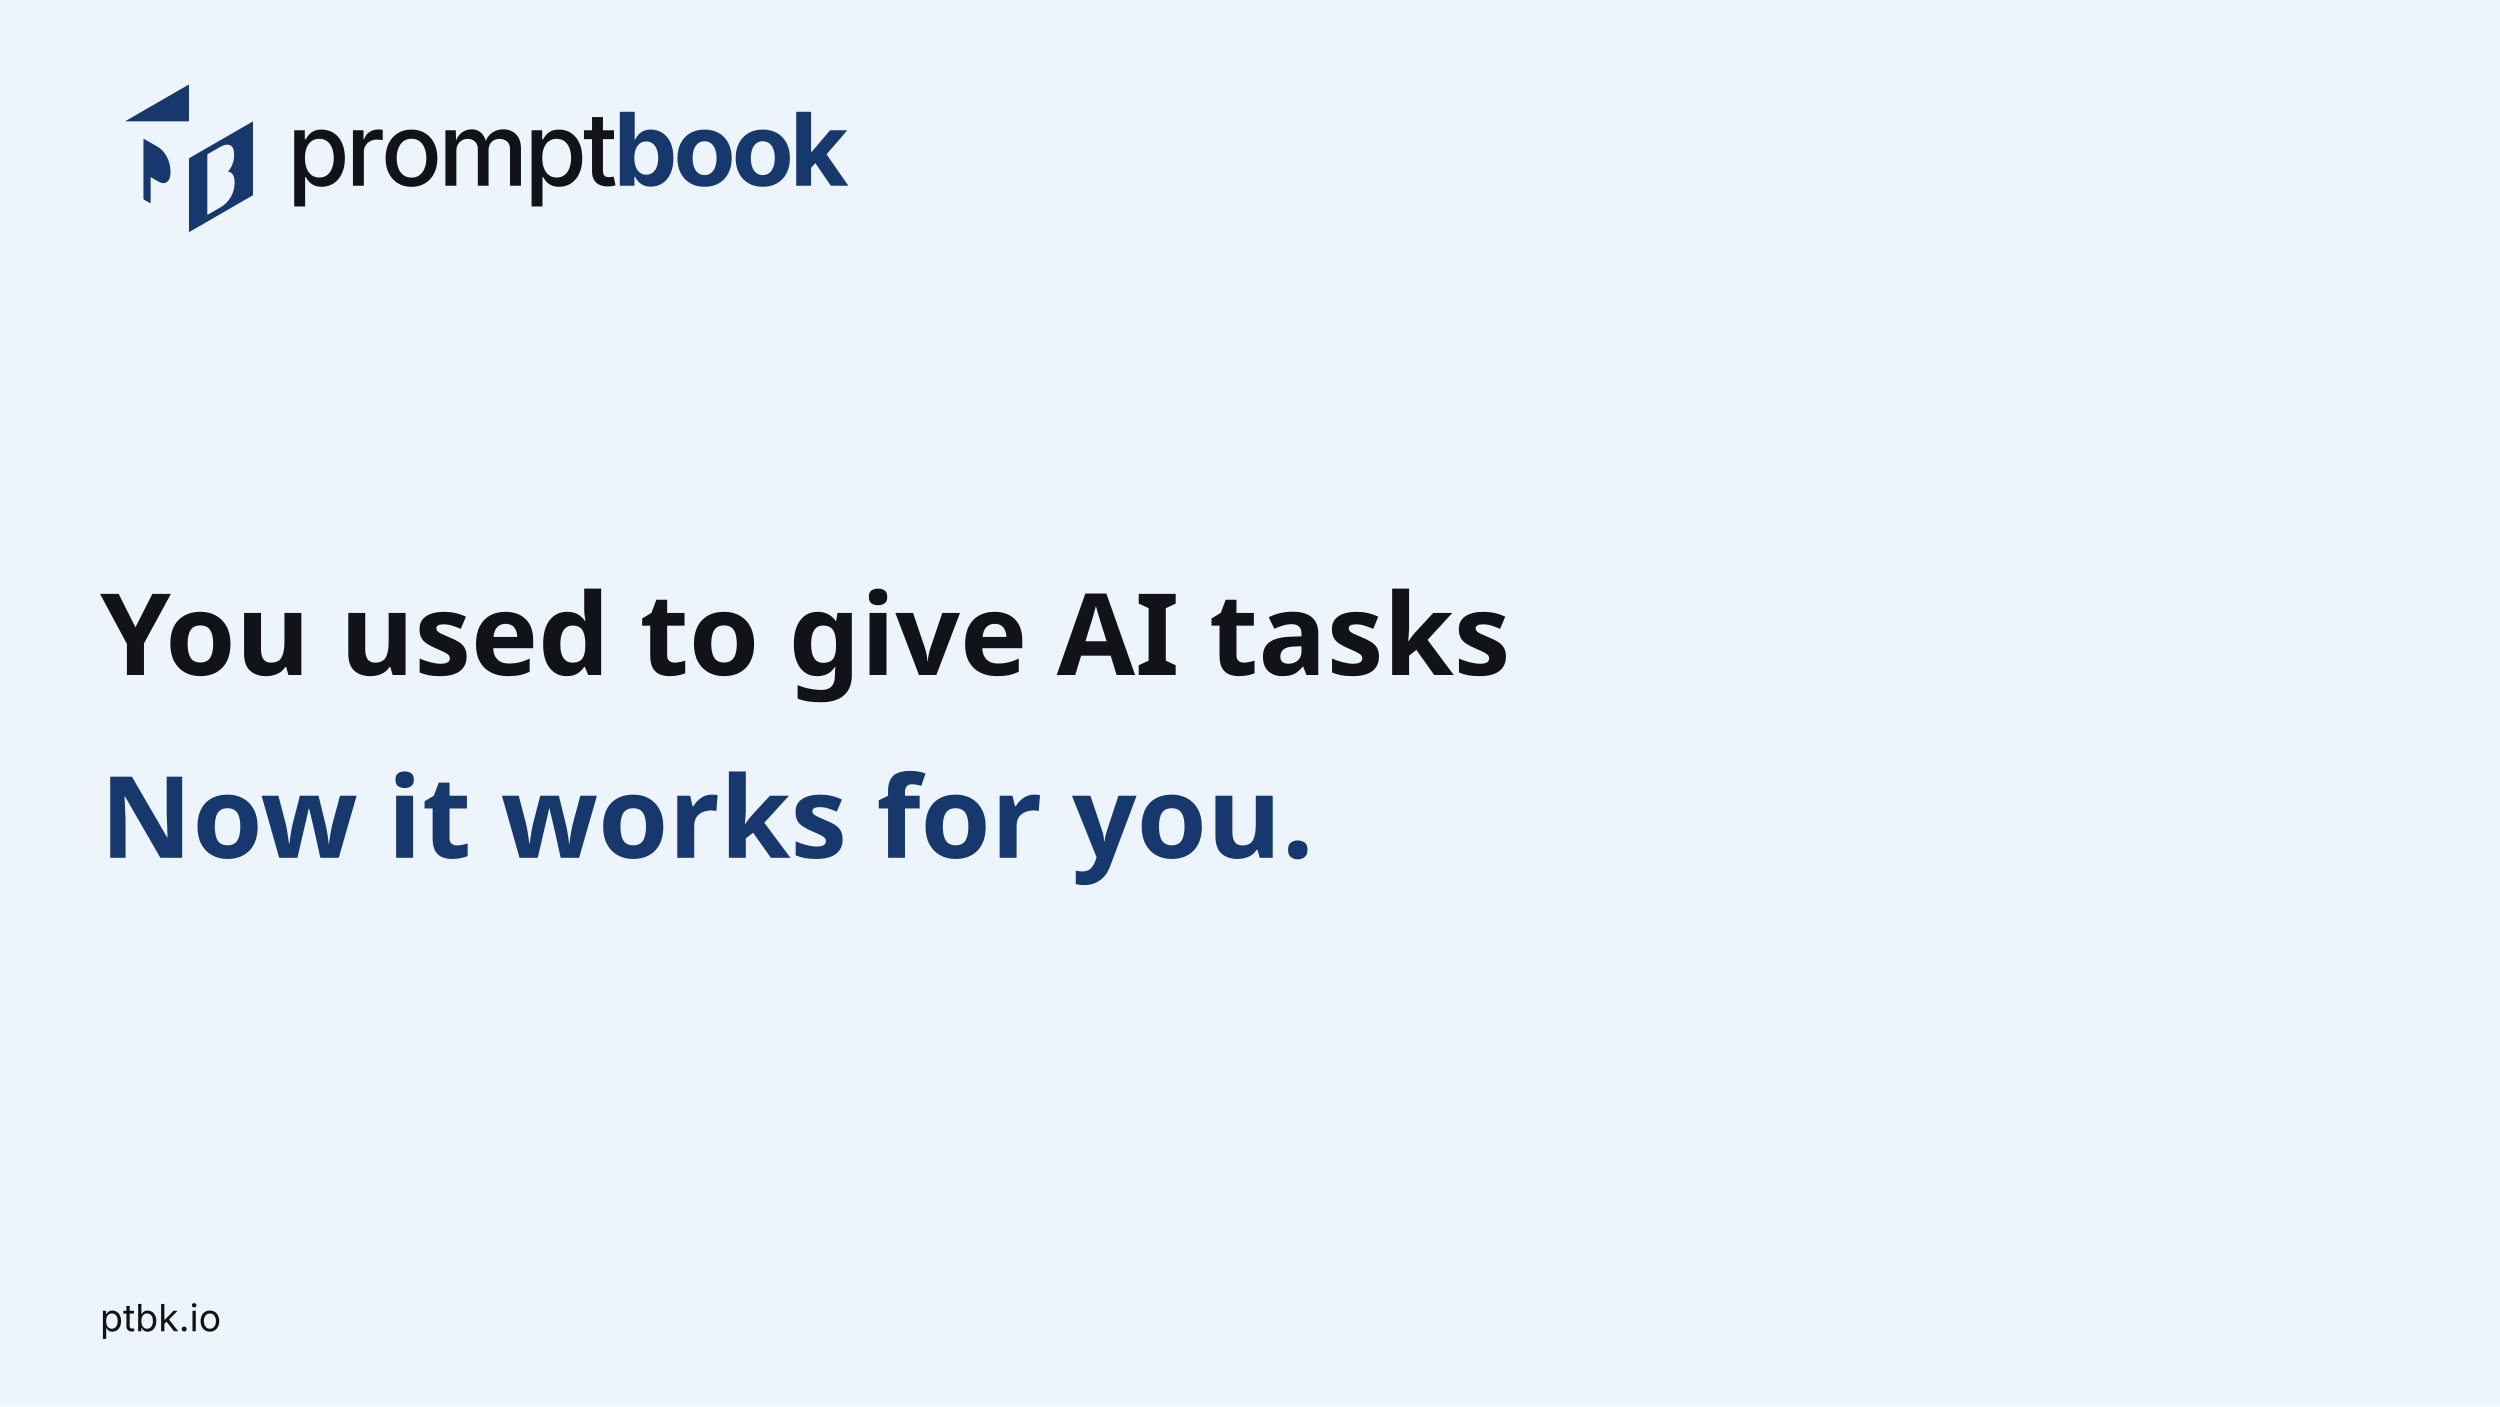
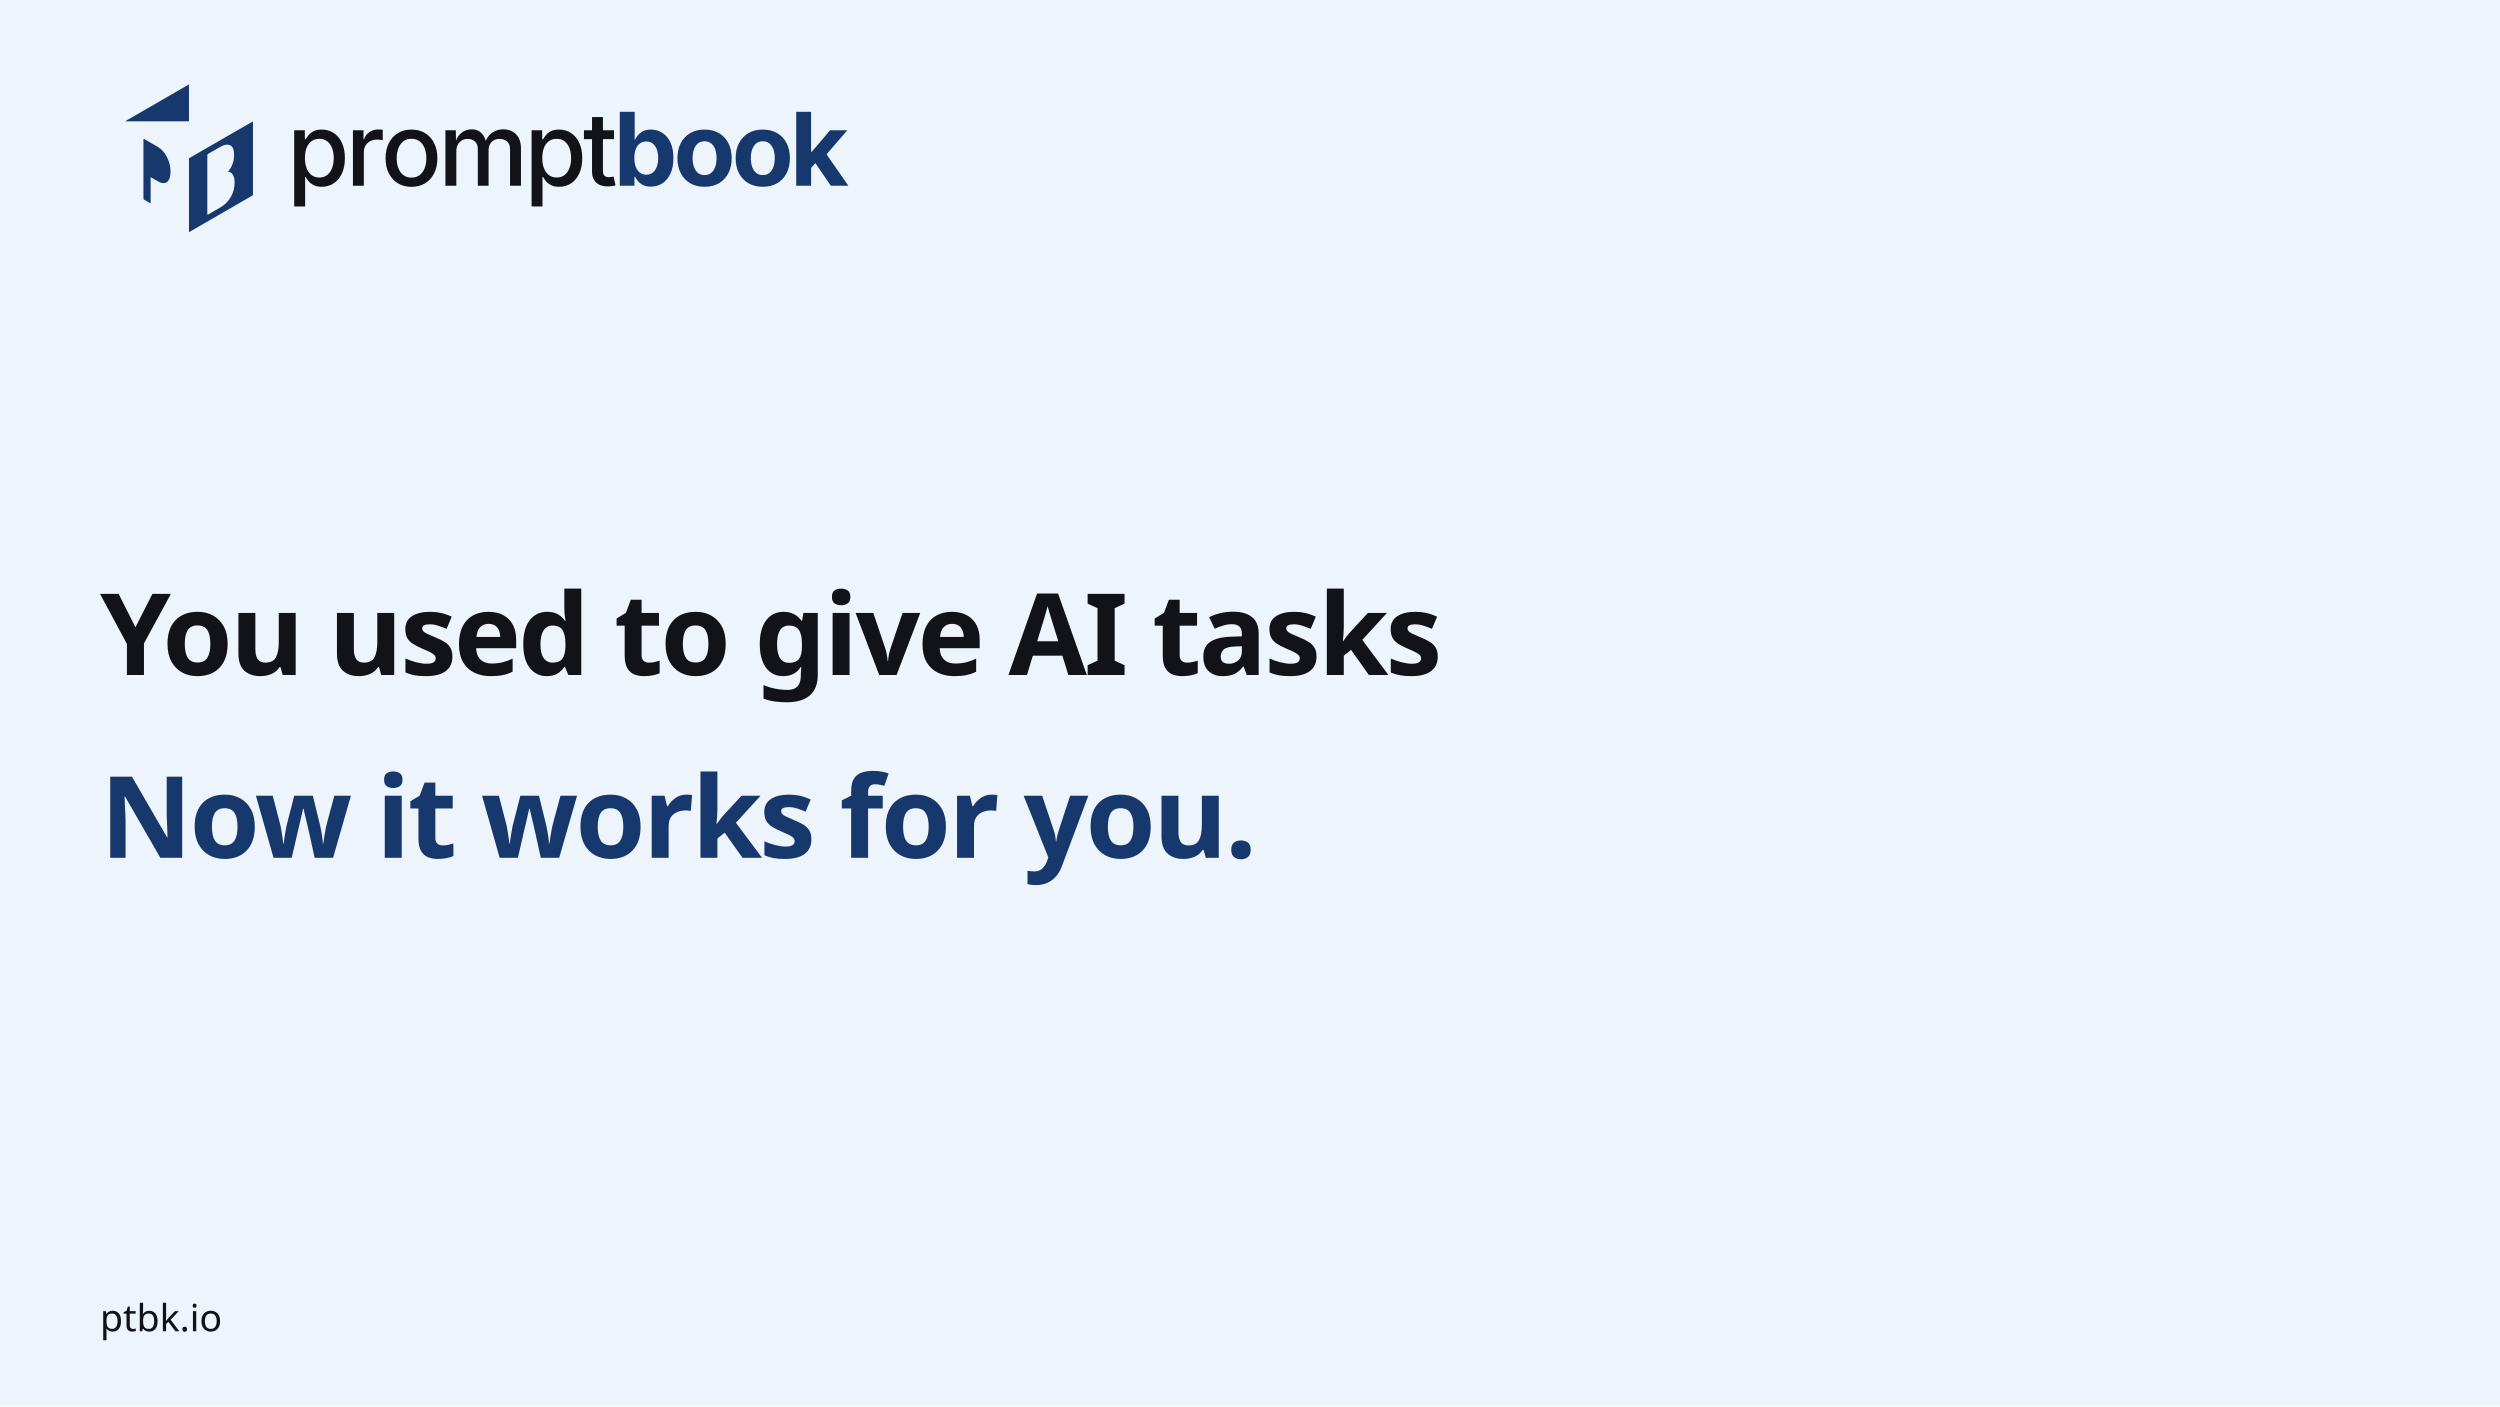
<svg xmlns="http://www.w3.org/2000/svg" width="1600" height="900" viewBox="0 0 1600 900" role="img">
  <rect width="1600" height="900" fill="#EEF4FB" />
  <g transform="translate(64 48) scale(.65)">
    <g transform="translate(10 4.395833) scale(1.212565)">
      <path fill="#17386C" transform="matrix(0.992349 0.572933 -0.992349 0.572933 -100.273 -96.45293)" d="M 170.435,57.258 V 4.896 l 26.181,26.181 v 0 z" />
      <path fill="#17386C" transform="matrix(0.992349 0.572933 0 1.145866 -157.0928 -136.5028)" d="m 197.138,68.251 c 3.15,0 5.687,1.146 7.61,3.437 1.964,2.25 2.946,5.217 2.946,8.899 0,3.601 -0.941,6.505 -2.823,8.715 -1.882,2.209 -4.357,3.314 -7.426,3.314 h -5.769 c -0.164,0 -0.245,0.082 -0.245,0.245 V 110.659 c 0,0.409 -0.205,0.614 -0.614,0.614 h -4.664 c -0.409,0 -0.614,-0.205 -0.614,-0.614 V 68.864 c 0,-0.409 0.205,-0.614 0.614,-0.614 z" />
      <path fill="#17386C" transform="matrix(0.9923484 -0.5729326 0 1.145865 -167.4698 124.8194)" d="m 233.255,63.55 v 52.362 h 52.362 V 63.55 Z m 15.625,4.7 h 9.39 c 3.723,0 6.629,0.982 8.715,2.946 2.128,1.923 3.191,4.746 3.191,8.469 0,4.419 -1.575,7.467 -4.726,9.145 -0.205,0.123 -0.225,0.225 -0.061,0.306 1.637,0.982 2.905,2.353 3.805,4.112 0.941,1.759 1.411,3.846 1.411,6.26 h 5.2e-4 c 0,3.723 -1.064,6.608 -3.192,8.654 -2.087,2.046 -4.848,3.069 -8.285,3.069 h -10.249 c -0.409,0 -0.613,-0.205 -0.613,-0.614 V 68.864 c 0,-0.409 0.204,-0.614 0.613,-0.614 z" />
    </g>
    <path fill="#111318" transform="translate(184 109) scale(0.04882812 -0.04882812)" d="M148 -418V1118H362V936H380Q400 971 435.5 1017.0Q471 1063 534.5 1097.5Q598 1132 703 1132Q837 1132 942.5 1064.0Q1048 996 1109.0 867.0Q1170 738 1170 556Q1170 376 1110.0 246.5Q1050 117 944.5 47.5Q839 -22 703 -22Q602 -22 537.5 12.5Q473 47 436.5 93.0Q400 139 380 175H368V-418ZM654 165Q750 165 815.0 217.0Q880 269 912.5 358.0Q945 447 945 558Q945 668 912.5 755.5Q880 843 815.5 894.0Q751 945 654 945Q560 945 495.0 896.5Q430 848 397.0 761.5Q364 675 364 558Q364 442 397.5 353.5Q431 265 496.0 215.0Q561 165 654 165Z" />
    <path fill="#111318" transform="translate(241.8164 109) scale(0.04882812 -0.04882812)" d="M148 0V1118H361V938H373Q404 1030 481.0 1082.0Q558 1134 656 1134Q677 1134 704.0 1132.5Q731 1131 749 1128V918Q737 922 703.0 926.0Q669 930 634 930Q558 930 497.0 898.0Q436 866 402.0 809.5Q368 753 368 679V0Z" />
    <path fill="#111318" transform="translate(276.4883 109) scale(0.04882812 -0.04882812)" d="M618 -23Q461 -23 343.5 49.0Q226 121 161.0 251.0Q96 381 96 553Q96 727 161.0 857.5Q226 988 343.5 1060.0Q461 1132 618 1132Q776 1132 893.5 1060.0Q1011 988 1076.0 857.5Q1141 727 1141 553Q1141 381 1076.0 251.0Q1011 121 893.5 49.0Q776 -23 618 -23ZM618 163Q720 163 786.5 216.5Q853 270 885.5 358.5Q918 447 918 553Q918 660 885.5 749.5Q853 839 786.5 892.5Q720 946 618 946Q517 946 451.0 892.5Q385 839 352.5 750.0Q320 661 320 553Q320 447 352.5 358.5Q385 270 451.0 216.5Q517 163 618 163Z" />
    <path fill="#111318" transform="translate(332.8887 109) scale(0.04882812 -0.04882812)" d="M148 0V1118H357L363 859H346Q370 954 420.0 1015.0Q470 1076 537.0 1106.5Q604 1137 677 1137Q799 1137 874.0 1061.5Q949 986 975 851H947Q969 943 1023.0 1007.0Q1077 1071 1153.5 1104.0Q1230 1137 1317 1137Q1416 1137 1496.5 1094.0Q1577 1051 1624.0 966.0Q1671 881 1671 754V0H1451V732Q1451 844 1388.5 894.0Q1326 944 1241 944Q1172 944 1122.0 915.0Q1072 886 1045.0 834.5Q1018 783 1018 716V0H801V746Q801 836 743.5 890.0Q686 944 597 944Q536 944 483.5 915.5Q431 887 399.5 831.5Q368 776 368 695V0Z" />
    <path fill="#111318" transform="translate(417.707 109) scale(0.04882812 -0.04882812)" d="M148 -418V1118H362V936H380Q400 971 435.5 1017.0Q471 1063 534.5 1097.5Q598 1132 703 1132Q837 1132 942.5 1064.0Q1048 996 1109.0 867.0Q1170 738 1170 556Q1170 376 1110.0 246.5Q1050 117 944.5 47.5Q839 -22 703 -22Q602 -22 537.5 12.5Q473 47 436.5 93.0Q400 139 380 175H368V-418ZM654 165Q750 165 815.0 217.0Q880 269 912.5 358.0Q945 447 945 558Q945 668 912.5 755.5Q880 843 815.5 894.0Q751 945 654 945Q560 945 495.0 896.5Q430 848 397.0 761.5Q364 675 364 558Q364 442 397.5 353.5Q431 265 496.0 215.0Q561 165 654 165Z" />
    <path fill="#111318" transform="translate(475.5234 109) scale(0.04882812 -0.04882812)" d="M626 1118V939H20V1118ZM183 1384H403V302Q403 235 431.5 203.5Q460 172 525 172Q542 172 570.0 176.0Q598 180 618 184L657 8Q622 -4 582.0 -9.5Q542 -15 503 -15Q351 -15 267.0 63.5Q183 142 183 284Z" />
    <path fill="#17386C" transform="translate(505.5566 109) scale(0.04882812 -0.04882812)" d="M754 -19Q663 -19 600.0 12.0Q537 43 497.5 88.5Q458 134 437 179H423V0H128V1490H428V930H437Q458 974 496.5 1021.0Q535 1068 598.0 1100.0Q661 1132 756 1132Q880 1132 983.0 1068.0Q1086 1004 1147.5 876.0Q1209 748 1209 557Q1209 371 1149.0 242.5Q1089 114 986.0 47.5Q883 -19 754 -19ZM662 222Q740 222 793.5 265.0Q847 308 874.5 384.0Q902 460 902 558Q902 656 874.5 731.0Q847 806 794.0 849.0Q741 892 662 892Q585 892 531.0 850.5Q477 809 449.0 734.5Q421 660 421 558Q421 457 449.5 381.5Q478 306 532.0 264.0Q586 222 662 222Z" />
    <path fill="#17386C" transform="translate(564.5938 109) scale(0.04882812 -0.04882812)" d="M628 -22Q460 -22 337.0 50.5Q214 123 147.5 252.5Q81 382 81 554Q81 728 147.5 857.5Q214 987 337.0 1059.5Q460 1132 628 1132Q797 1132 919.5 1059.5Q1042 987 1108.5 857.5Q1175 728 1175 554Q1175 382 1108.5 252.5Q1042 123 919.5 50.5Q797 -22 628 -22ZM628 214Q708 214 762.0 258.5Q816 303 843.0 380.5Q870 458 870 555Q870 654 843.0 731.0Q816 808 762.0 852.0Q708 896 628 896Q548 896 494.5 852.0Q441 808 414.0 731.0Q387 654 387 555Q387 458 414.0 380.5Q441 303 494.5 258.5Q548 214 628 214Z" />
    <path fill="#17386C" transform="translate(621.9219 109) scale(0.04882812 -0.04882812)" d="M628 -22Q460 -22 337.0 50.5Q214 123 147.5 252.5Q81 382 81 554Q81 728 147.5 857.5Q214 987 337.0 1059.5Q460 1132 628 1132Q797 1132 919.5 1059.5Q1042 987 1108.5 857.5Q1175 728 1175 554Q1175 382 1108.5 252.5Q1042 123 919.5 50.5Q797 -22 628 -22ZM628 214Q708 214 762.0 258.5Q816 303 843.0 380.5Q870 458 870 555Q870 654 843.0 731.0Q816 808 762.0 852.0Q708 896 628 896Q548 896 494.5 852.0Q441 808 414.0 731.0Q387 654 387 555Q387 458 414.0 380.5Q441 303 494.5 258.5Q548 214 628 214Z" />
    <path fill="#17386C" transform="translate(679.25 109) scale(0.04882812 -0.04882812)" d="M400 327V688H445L811 1118H1158L675 557H604ZM128 0V1490H428V0ZM826 0 490 490 691 703 1179 0Z" />
  </g>
-   <g font-family="Outfit, sans-serif" font-size="72.727" font-weight="600" fill="#111318">
+   <g font-family="&quot;Exo 2&quot;, sans-serif" font-size="72.727" font-weight="600" letter-spacing="-.025em" fill="#111318">
    <text x="64" y="432.0">You used to give AI tasks</text>
    <text x="64" y="549.0" fill="#17386C">Now it works for you.</text>
  </g>
-   <text x="64" y="852" font-family="Inter, sans-serif" font-size="24" fill="#111318">ptbk.io</text>
+   <text x="64" y="852" font-family="&quot;Barlow&quot;, sans-serif" font-size="24" fill="#111318">ptbk.io</text>
</svg>
